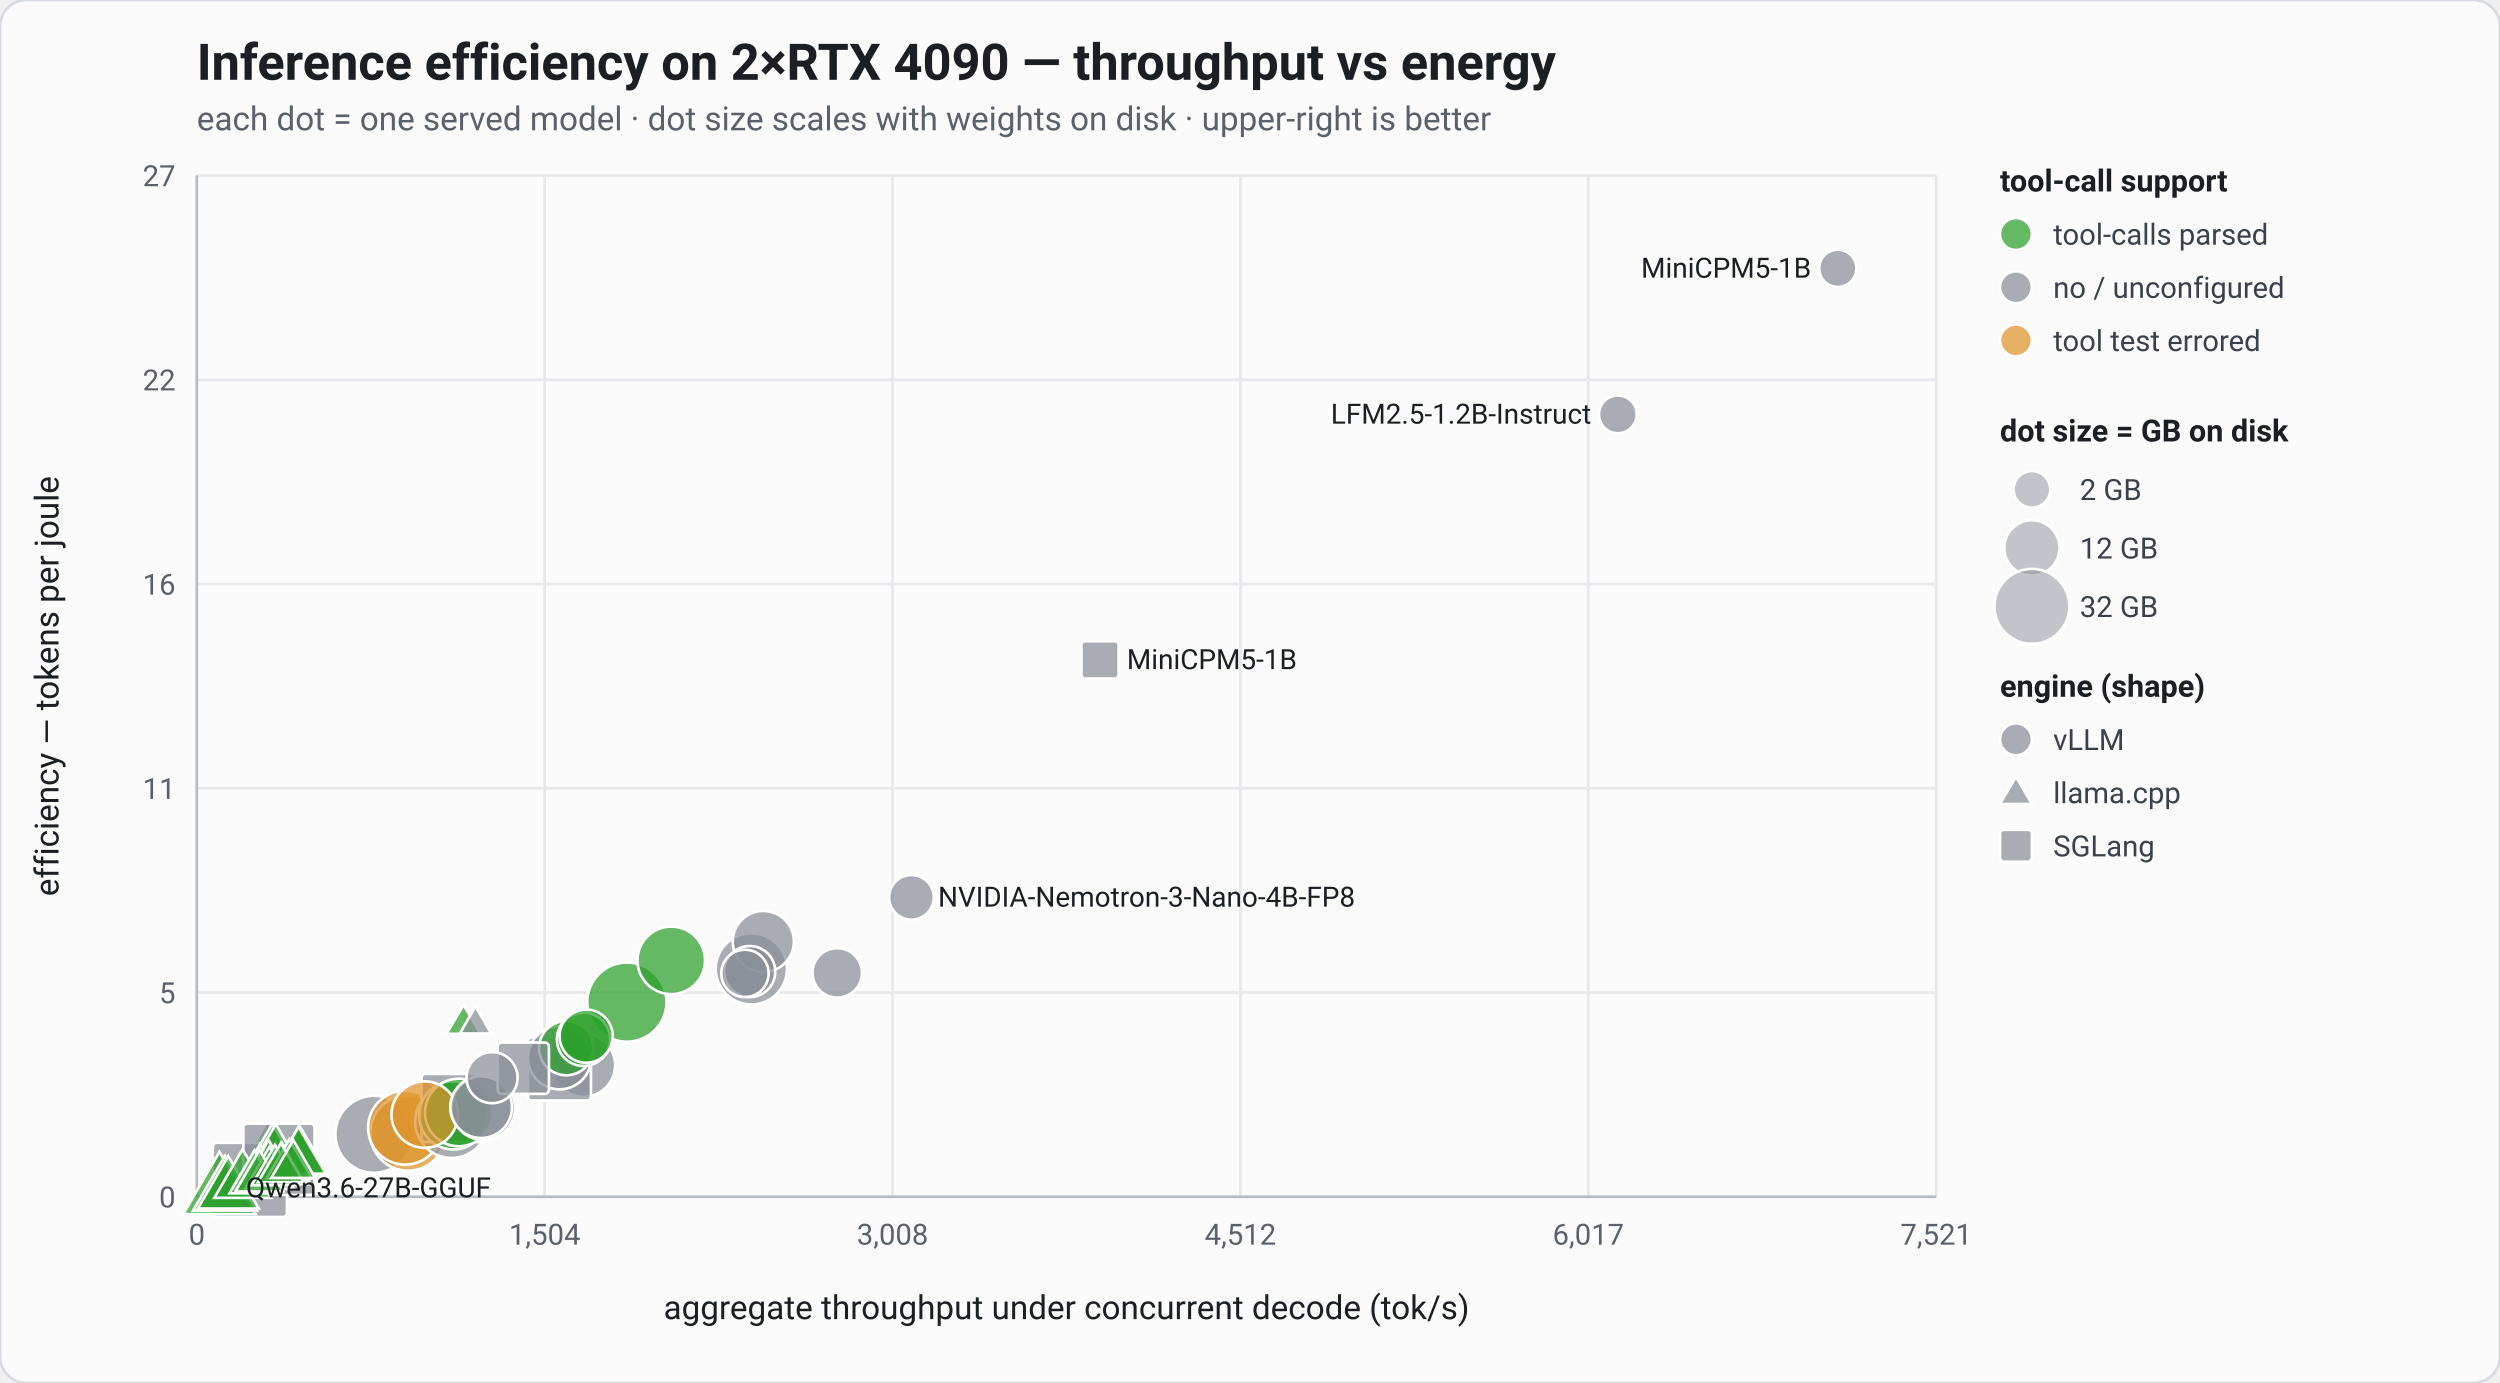
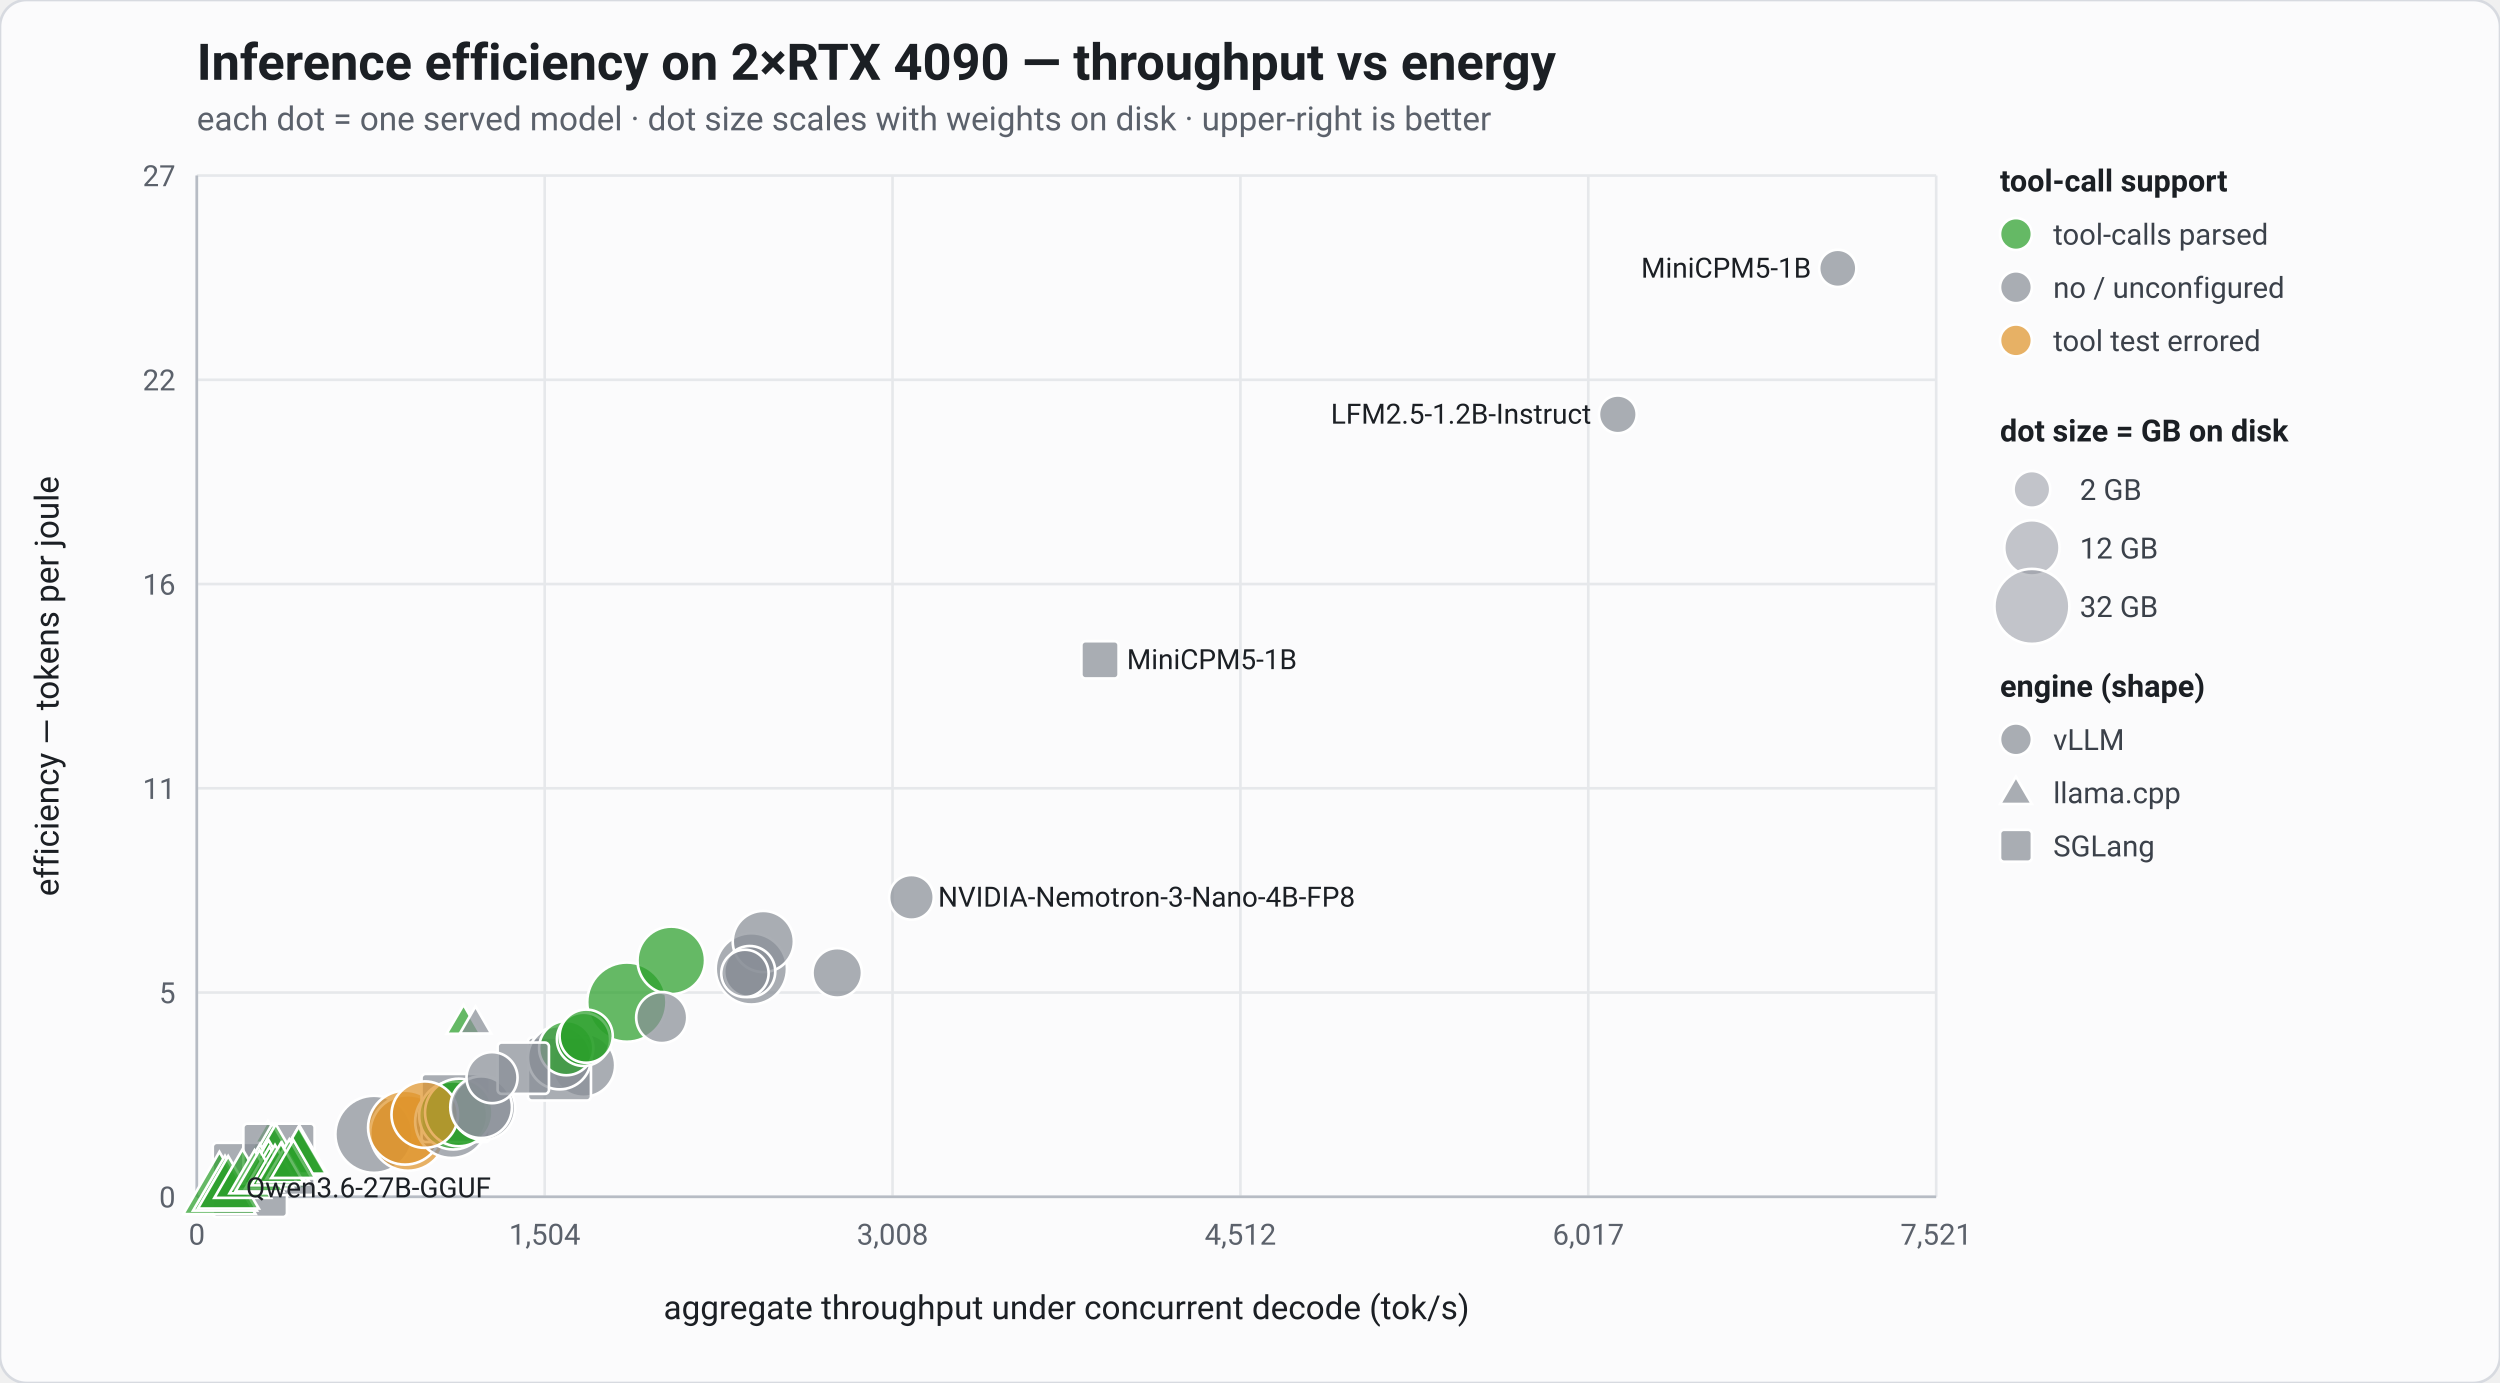
<svg xmlns="http://www.w3.org/2000/svg" width="940" height="520" viewBox="0 0 940 520" font-family="-apple-system,Segoe UI,Roboto,sans-serif">
  <rect x="0" y="0" width="940" height="520" rx="10" fill="#fbfbfc" stroke="#d7dae0" />
  <text x="74" y="30" font-size="19" font-weight="700" fill="#1b1f24">Inference efficiency on 2×RTX 4090 — throughput vs energy</text>
  <text x="74" y="49" font-size="12.5" fill="#5b616b">each dot = one served model · dot size scales with weights on disk · upper-right is better</text>
  <line x1="74.0" y1="66" x2="74.0" y2="450" stroke="#e6e8eb" />
  <text x="74.0" y="468" font-size="11" fill="#5b616b" text-anchor="middle">0</text>
  <line x1="74" y1="450.0" x2="728" y2="450.0" stroke="#e6e8eb" />
  <text x="66" y="454.0" font-size="11" fill="#5b616b" text-anchor="end">0</text>
  <line x1="204.8" y1="66" x2="204.8" y2="450" stroke="#e6e8eb" />
  <text x="204.8" y="468" font-size="11" fill="#5b616b" text-anchor="middle">1,504</text>
  <line x1="74" y1="373.2" x2="728" y2="373.2" stroke="#e6e8eb" />
  <text x="66" y="377.2" font-size="11" fill="#5b616b" text-anchor="end">5</text>
  <line x1="335.6" y1="66" x2="335.6" y2="450" stroke="#e6e8eb" />
  <text x="335.6" y="468" font-size="11" fill="#5b616b" text-anchor="middle">3,008</text>
  <line x1="74" y1="296.4" x2="728" y2="296.4" stroke="#e6e8eb" />
  <text x="66" y="300.4" font-size="11" fill="#5b616b" text-anchor="end">11</text>
  <line x1="466.4" y1="66" x2="466.4" y2="450" stroke="#e6e8eb" />
  <text x="466.4" y="468" font-size="11" fill="#5b616b" text-anchor="middle">4,512</text>
  <line x1="74" y1="219.6" x2="728" y2="219.6" stroke="#e6e8eb" />
  <text x="66" y="223.6" font-size="11" fill="#5b616b" text-anchor="end">16</text>
  <line x1="597.2" y1="66" x2="597.2" y2="450" stroke="#e6e8eb" />
  <text x="597.2" y="468" font-size="11" fill="#5b616b" text-anchor="middle">6,017</text>
  <line x1="74" y1="142.8" x2="728" y2="142.8" stroke="#e6e8eb" />
  <text x="66" y="146.8" font-size="11" fill="#5b616b" text-anchor="end">22</text>
  <line x1="728.0" y1="66" x2="728.0" y2="450" stroke="#e6e8eb" />
  <text x="728.0" y="468" font-size="11" fill="#5b616b" text-anchor="middle">7,521</text>
  <line x1="74" y1="66.0" x2="728" y2="66.0" stroke="#e6e8eb" />
  <text x="66" y="70.0" font-size="11" fill="#5b616b" text-anchor="end">27</text>
  <line x1="74" y1="450" x2="728" y2="450" stroke="#b7bcc4" />
  <line x1="74" y1="66" x2="74" y2="450" stroke="#b7bcc4" />
  <text x="401.0" y="496" font-size="12.5" fill="#1b1f24" text-anchor="middle">aggregate throughput under concurrent decode (tok/s)</text>
  <text x="22" y="258.0" font-size="12.5" fill="#1b1f24" text-anchor="middle" transform="rotate(-90 22 258.0)">efficiency — tokens per joule</text>
  <circle cx="235.7" cy="376.8" r="14.9" fill="#2ca02c" fill-opacity="0.72" stroke="#ffffff" stroke-width="1" />
  <polygon points="100.7,421.4 85.9,446.9 115.5,446.9" fill="#2ca02c" fill-opacity="0.72" stroke="#ffffff" stroke-width="1" />
  <circle cx="140.6" cy="426.5" r="14.5" fill="#8a8f98" fill-opacity="0.72" stroke="#ffffff" stroke-width="1" />
  <circle cx="153.4" cy="426.0" r="14.2" fill="#e0952b" fill-opacity="0.72" stroke="#ffffff" stroke-width="1" />
  <circle cx="152.3" cy="424.0" r="13.9" fill="#e0952b" fill-opacity="0.72" stroke="#ffffff" stroke-width="1" />
  <rect x="80.0" y="429.7" width="27.9" height="27.9" rx="1.5" fill="#8a8f98" fill-opacity="0.72" stroke="#ffffff" stroke-width="1" />
  <circle cx="169.8" cy="421.7" r="13.7" fill="#8a8f98" fill-opacity="0.72" stroke="#ffffff" stroke-width="1" />
  <polygon points="82.5,433.1 68.9,456.5 96.1,456.5" fill="#2ca02c" fill-opacity="0.72" stroke="#ffffff" stroke-width="1" />
  <circle cx="282.5" cy="364.3" r="13.4" fill="#8a8f98" fill-opacity="0.72" stroke="#ffffff" stroke-width="1" />
  <rect x="91.5" y="422.5" width="26.8" height="26.8" rx="1.5" fill="#8a8f98" fill-opacity="0.72" stroke="#ffffff" stroke-width="1" />
  <polygon points="102.4,422.5 89.2,445.3 115.7,445.3" fill="#2ca02c" fill-opacity="0.72" stroke="#ffffff" stroke-width="1" />
  <circle cx="170.9" cy="418.1" r="12.8" fill="#2ca02c" fill-opacity="0.72" stroke="#ffffff" stroke-width="1" />
  <rect x="158.5" y="403.8" width="25.6" height="25.6" rx="1.5" fill="#8a8f98" fill-opacity="0.72" stroke="#ffffff" stroke-width="1" />
  <circle cx="170.4" cy="419.4" r="12.8" fill="#2ca02c" fill-opacity="0.72" stroke="#ffffff" stroke-width="1" />
  <circle cx="252.4" cy="361.1" r="12.7" fill="#2ca02c" fill-opacity="0.72" stroke="#ffffff" stroke-width="1" />
  <circle cx="172.5" cy="418.3" r="12.7" fill="#2ca02c" fill-opacity="0.72" stroke="#ffffff" stroke-width="1" />
  <polygon points="103.7,422.7 91.2,444.2 116.2,444.2" fill="#2ca02c" fill-opacity="0.72" stroke="#ffffff" stroke-width="1" />
  <circle cx="159.7" cy="419.1" r="12.5" fill="#e0952b" fill-opacity="0.72" stroke="#ffffff" stroke-width="1" />
  <polygon points="84.6,434.6 72.6,455.2 96.6,455.2" fill="#2ca02c" fill-opacity="0.72" stroke="#ffffff" stroke-width="1" />
  <circle cx="181.7" cy="416.6" r="12.0" fill="#8a8f98" fill-opacity="0.72" stroke="#ffffff" stroke-width="1" />
  <circle cx="219.4" cy="400.5" r="11.9" fill="#8a8f98" fill-opacity="0.72" stroke="#ffffff" stroke-width="1" />
  <rect x="198.5" y="390.1" width="23.7" height="23.7" rx="1.5" fill="#8a8f98" fill-opacity="0.72" stroke="#ffffff" stroke-width="1" />
  <circle cx="210.4" cy="397.7" r="11.9" fill="#8a8f98" fill-opacity="0.72" stroke="#ffffff" stroke-width="1" />
  <circle cx="180.9" cy="416.3" r="11.6" fill="#8a8f98" fill-opacity="0.72" stroke="#ffffff" stroke-width="1" />
  <circle cx="287.0" cy="354.0" r="11.5" fill="#8a8f98" fill-opacity="0.72" stroke="#ffffff" stroke-width="1" />
  <polygon points="85.8,434.7 74.4,454.4 97.3,454.4" fill="#2ca02c" fill-opacity="0.72" stroke="#ffffff" stroke-width="1" />
  <polygon points="91.2,432.1 80.6,450.4 101.9,450.4" fill="#2ca02c" fill-opacity="0.72" stroke="#ffffff" stroke-width="1" />
  <polygon points="112.7,423.4 102.3,441.3 123.1,441.3" fill="#2ca02c" fill-opacity="0.72" stroke="#ffffff" stroke-width="1" />
  <polygon points="112.2,423.9 101.9,441.6 122.5,441.6" fill="#2ca02c" fill-opacity="0.72" stroke="#ffffff" stroke-width="1" />
  <polygon points="112.3,423.6 102.1,441.3 122.6,441.3" fill="#2ca02c" fill-opacity="0.72" stroke="#ffffff" stroke-width="1" />
  <circle cx="212.9" cy="394.1" r="10.2" fill="#2ca02c" fill-opacity="0.72" stroke="#ffffff" stroke-width="1" />
  <circle cx="219.4" cy="390.8" r="10.0" fill="#2ca02c" fill-opacity="0.72" stroke="#ffffff" stroke-width="1" />
  <circle cx="220.4" cy="389.6" r="10.0" fill="#2ca02c" fill-opacity="0.72" stroke="#ffffff" stroke-width="1" />
  <polygon points="97.7,430.3 88.0,447.1 107.5,447.1" fill="#2ca02c" fill-opacity="0.72" stroke="#ffffff" stroke-width="1" />
+   <circle cx="248.8" cy="382.6" r="9.6" fill="#8a8f98" fill-opacity="0.72" stroke="#ffffff" stroke-width="1" />
  <rect x="187.1" y="392.0" width="19.3" height="19.3" rx="1.5" fill="#8a8f98" fill-opacity="0.72" stroke="#ffffff" stroke-width="1" />
  <circle cx="185.0" cy="405.2" r="9.6" fill="#8a8f98" fill-opacity="0.72" stroke="#ffffff" stroke-width="1" />
  <circle cx="281.9" cy="365.3" r="9.6" fill="#8a8f98" fill-opacity="0.72" stroke="#ffffff" stroke-width="1" />
  <polygon points="101.0,428.7 91.5,445.0 110.4,445.0" fill="#2ca02c" fill-opacity="0.72" stroke="#ffffff" stroke-width="1" />
  <polygon points="95.7,432.5 86.3,448.7 105.2,448.7" fill="#2ca02c" fill-opacity="0.72" stroke="#ffffff" stroke-width="1" />
  <circle cx="314.8" cy="365.8" r="9.3" fill="#8a8f98" fill-opacity="0.72" stroke="#ffffff" stroke-width="1" />
  <polygon points="101.3,431.2 92.2,446.9 110.4,446.9" fill="#2ca02c" fill-opacity="0.72" stroke="#ffffff" stroke-width="1" />
  <polygon points="97.6,432.4 88.5,448.0 106.6,448.0" fill="#2ca02c" fill-opacity="0.72" stroke="#ffffff" stroke-width="1" />
  <circle cx="280.1" cy="366.0" r="8.9" fill="#8a8f98" fill-opacity="0.72" stroke="#ffffff" stroke-width="1" />
  <polygon points="106.0,429.6 97.1,444.9 114.9,444.9" fill="#2ca02c" fill-opacity="0.72" stroke="#ffffff" stroke-width="1" />
  <polygon points="103.4,430.5 94.6,445.7 112.2,445.7" fill="#2ca02c" fill-opacity="0.72" stroke="#ffffff" stroke-width="1" />
  <polygon points="108.8,428.4 100.2,443.1 117.3,443.1" fill="#2ca02c" fill-opacity="0.72" stroke="#ffffff" stroke-width="1" />
  <polygon points="105.6,429.8 97.0,444.5 114.1,444.5" fill="#2ca02c" fill-opacity="0.72" stroke="#ffffff" stroke-width="1" />
  <circle cx="342.7" cy="337.4" r="8.4" fill="#8a8f98" fill-opacity="0.72" stroke="#ffffff" stroke-width="1" />
  <polygon points="110.3,428.7 102.0,442.9 118.5,442.9" fill="#2ca02c" fill-opacity="0.72" stroke="#ffffff" stroke-width="1" />
  <circle cx="608.3" cy="155.8" r="7.1" fill="#8a8f98" fill-opacity="0.72" stroke="#ffffff" stroke-width="1" />
  <circle cx="691.0" cy="100.9" r="7.0" fill="#8a8f98" fill-opacity="0.72" stroke="#ffffff" stroke-width="1" />
  <rect x="406.6" y="241.1" width="14.0" height="14.0" rx="1.5" fill="#8a8f98" fill-opacity="0.72" stroke="#ffffff" stroke-width="1" />
  <polygon points="174.3,377.8 167.9,388.7 180.6,388.7" fill="#2ca02c" fill-opacity="0.72" stroke="#ffffff" stroke-width="1" />
  <polygon points="178.8,378.4 172.9,388.6 184.7,388.6" fill="#8a8f98" fill-opacity="0.72" stroke="#ffffff" stroke-width="1" />
  <text x="681.0" y="104.4" font-size="10.5" fill="#1b1f24" text-anchor="end">MiniCPM5-1B</text>
  <text x="598.3" y="159.3" font-size="10.5" fill="#1b1f24" text-anchor="end">LFM2.5-1.2B-Instruct</text>
  <text x="423.7" y="251.6" font-size="10.5" fill="#1b1f24" text-anchor="start">MiniCPM5-1B</text>
  <text x="352.7" y="340.9" font-size="10.5" fill="#1b1f24" text-anchor="start">NVIDIA-Nemotron-3-Nano-4B-FP8</text>
  <text x="92.5" y="450.2" font-size="10.5" fill="#1b1f24" text-anchor="start">Qwen3.6-27B-GGUF</text>
  <text x="752" y="72" font-size="11.5" font-weight="700" fill="#1b1f24">tool-call support</text>
  <circle cx="758" cy="88.0" r="6" fill="#2ca02c" fill-opacity="0.72" stroke="#ffffff" />
  <text x="772" y="92" font-size="11" fill="#3b414a">tool-calls parsed</text>
  <circle cx="758" cy="108.0" r="6" fill="#8a8f98" fill-opacity="0.72" stroke="#ffffff" />
  <text x="772" y="112" font-size="11" fill="#3b414a">no / unconfigured</text>
  <circle cx="758" cy="128.0" r="6" fill="#e0952b" fill-opacity="0.72" stroke="#ffffff" />
  <text x="772" y="132" font-size="11" fill="#3b414a">tool test errored</text>
  <text x="752" y="166" font-size="11.5" font-weight="700" fill="#1b1f24">dot size = GB on disk</text>
  <circle cx="764" cy="184.0" r="6.9" fill="#8a8f98" fill-opacity="0.5" stroke="#ffffff" />
  <text x="782" y="188" font-size="11" fill="#3b414a">2 GB</text>
  <circle cx="764" cy="206.0" r="10.4" fill="#8a8f98" fill-opacity="0.5" stroke="#ffffff" />
  <text x="782" y="210" font-size="11" fill="#3b414a">12 GB</text>
  <circle cx="764" cy="228.0" r="14.1" fill="#8a8f98" fill-opacity="0.5" stroke="#ffffff" />
  <text x="782" y="232" font-size="11" fill="#3b414a">32 GB</text>
  <text x="752" y="262" font-size="11.5" font-weight="700" fill="#1b1f24">engine (shape)</text>
  <circle cx="758.0" cy="278.0" r="6.0" fill="#8a8f98" fill-opacity="0.72" stroke="#ffffff" stroke-width="1" />
  <text x="772" y="282" font-size="11" fill="#3b414a">vLLM</text>
  <polygon points="758.0,292.0 752.0,302.3 764.0,302.3" fill="#8a8f98" fill-opacity="0.72" stroke="#ffffff" stroke-width="1" />
  <text x="772" y="302" font-size="11" fill="#3b414a">llama.cpp</text>
  <rect x="752.0" y="312.0" width="12.0" height="12.0" rx="1.5" fill="#8a8f98" fill-opacity="0.72" stroke="#ffffff" stroke-width="1" />
  <text x="772" y="322" font-size="11" fill="#3b414a">SGLang</text>
</svg>
